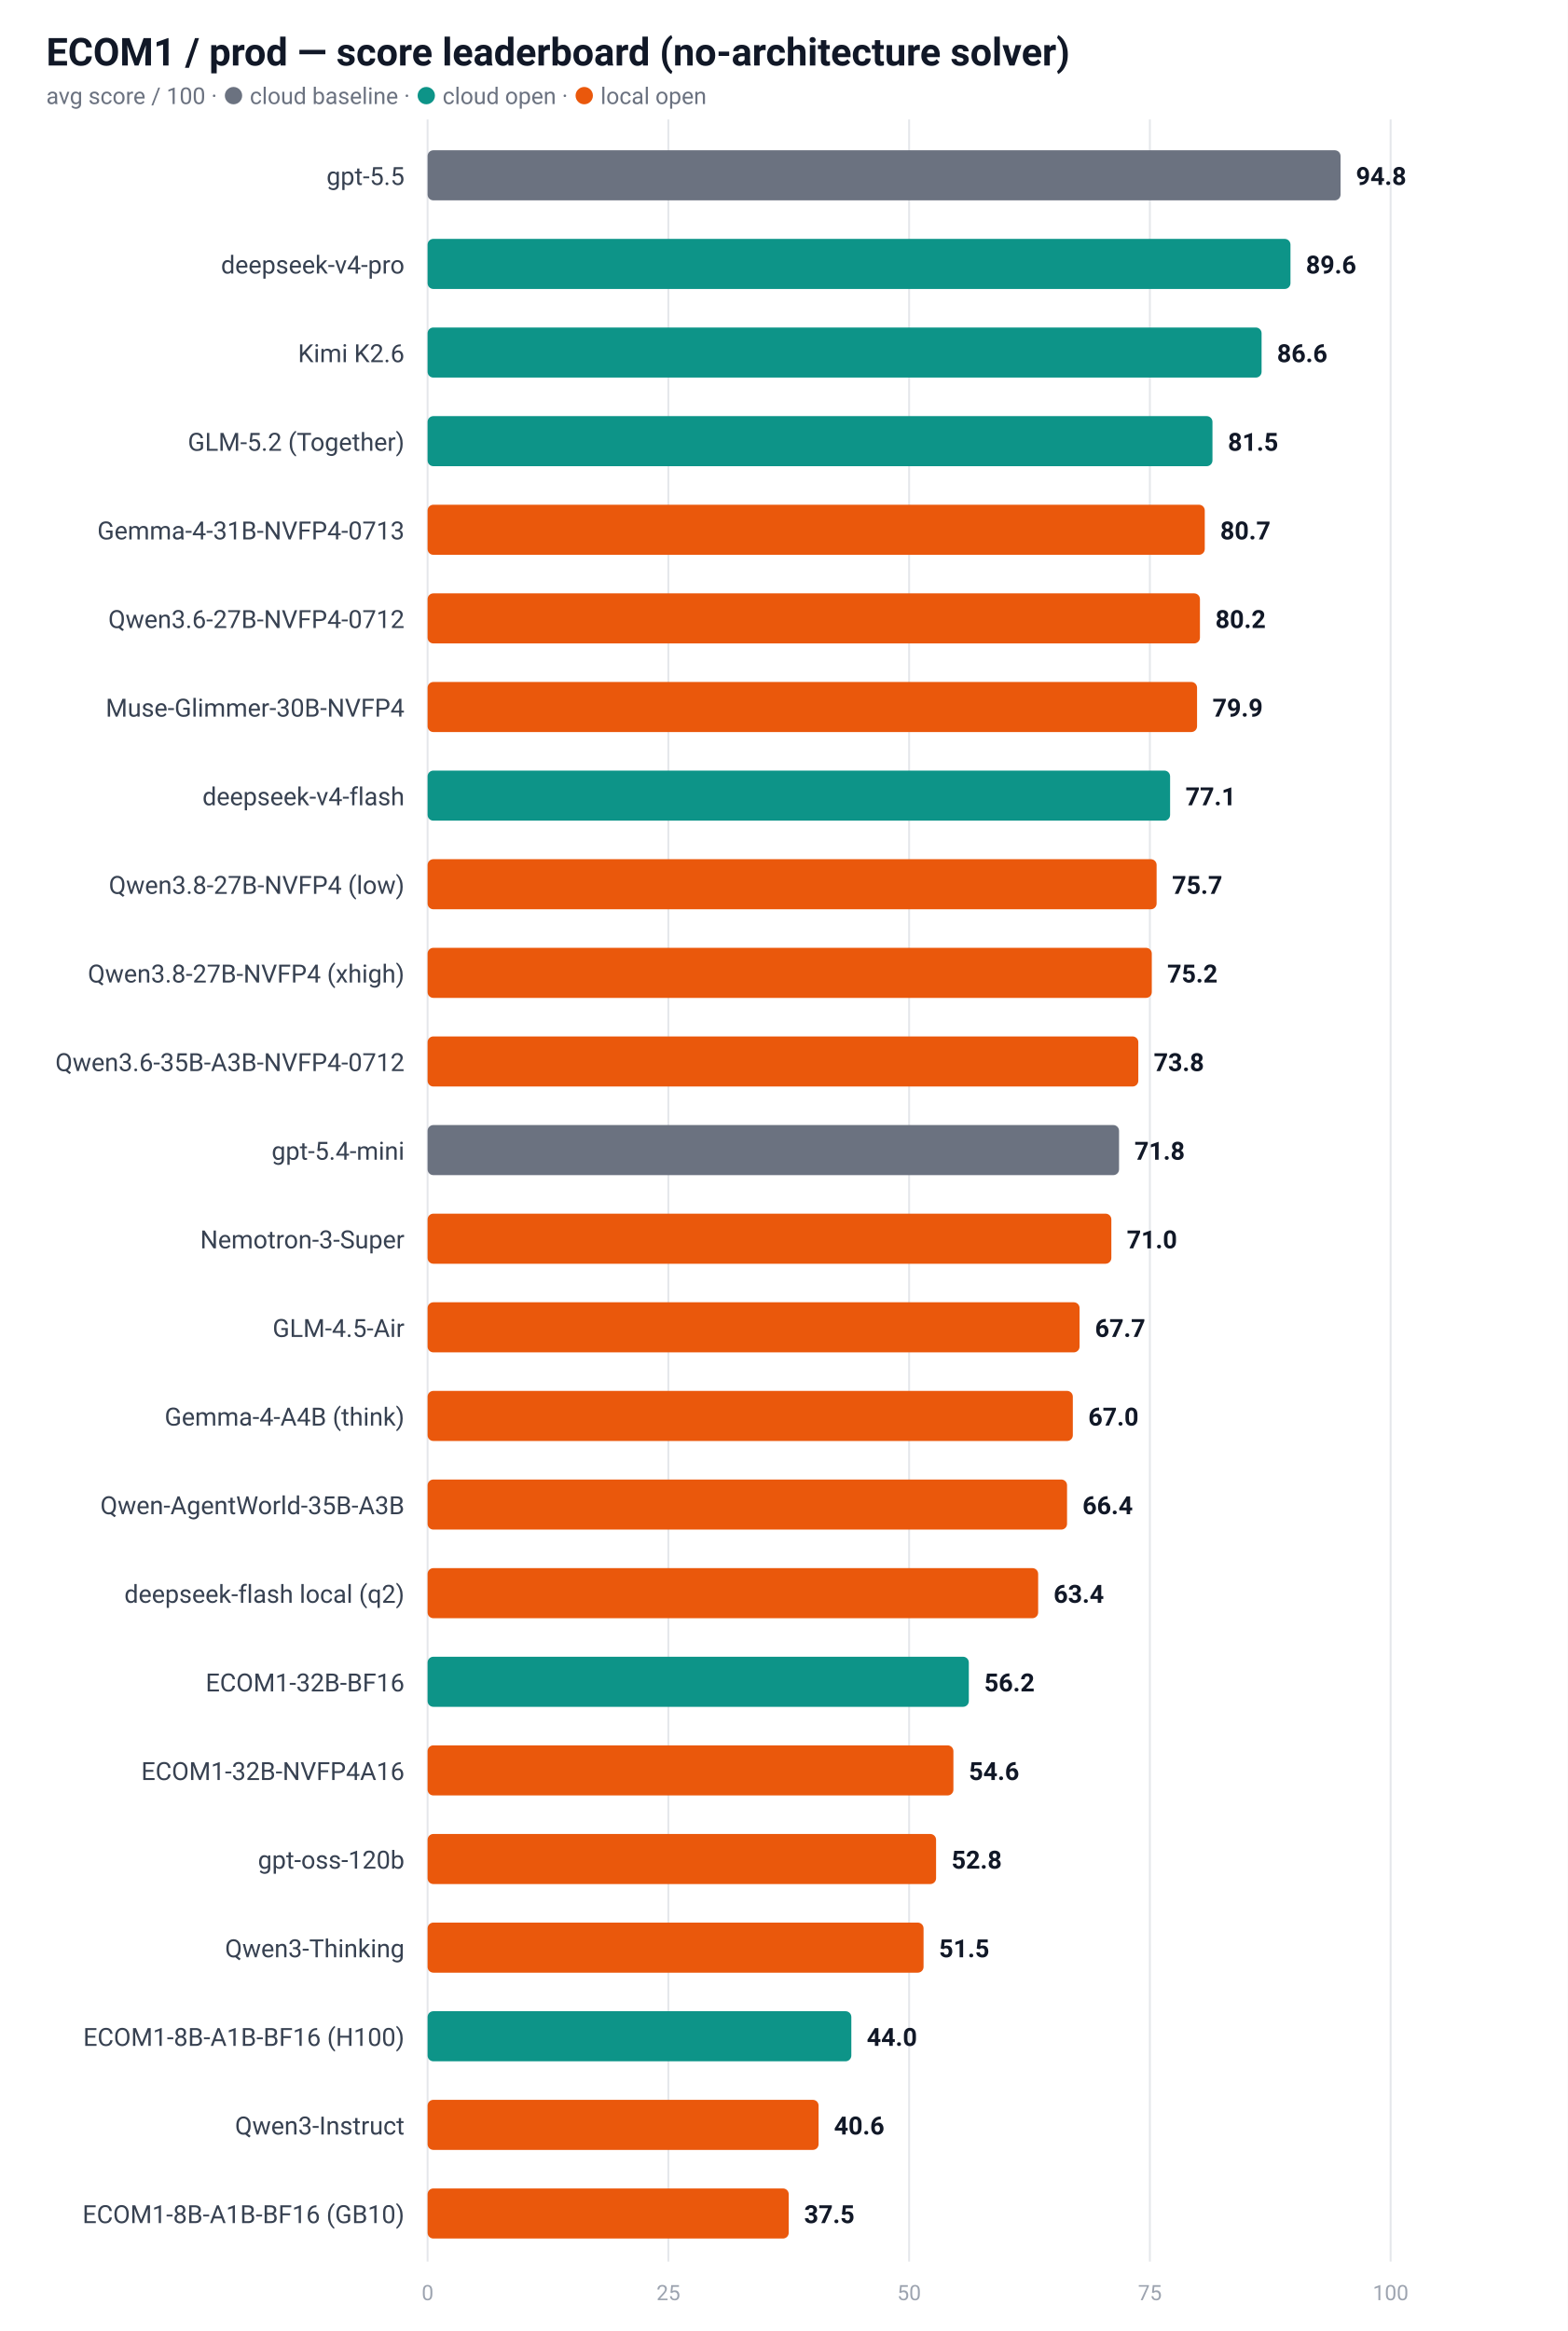
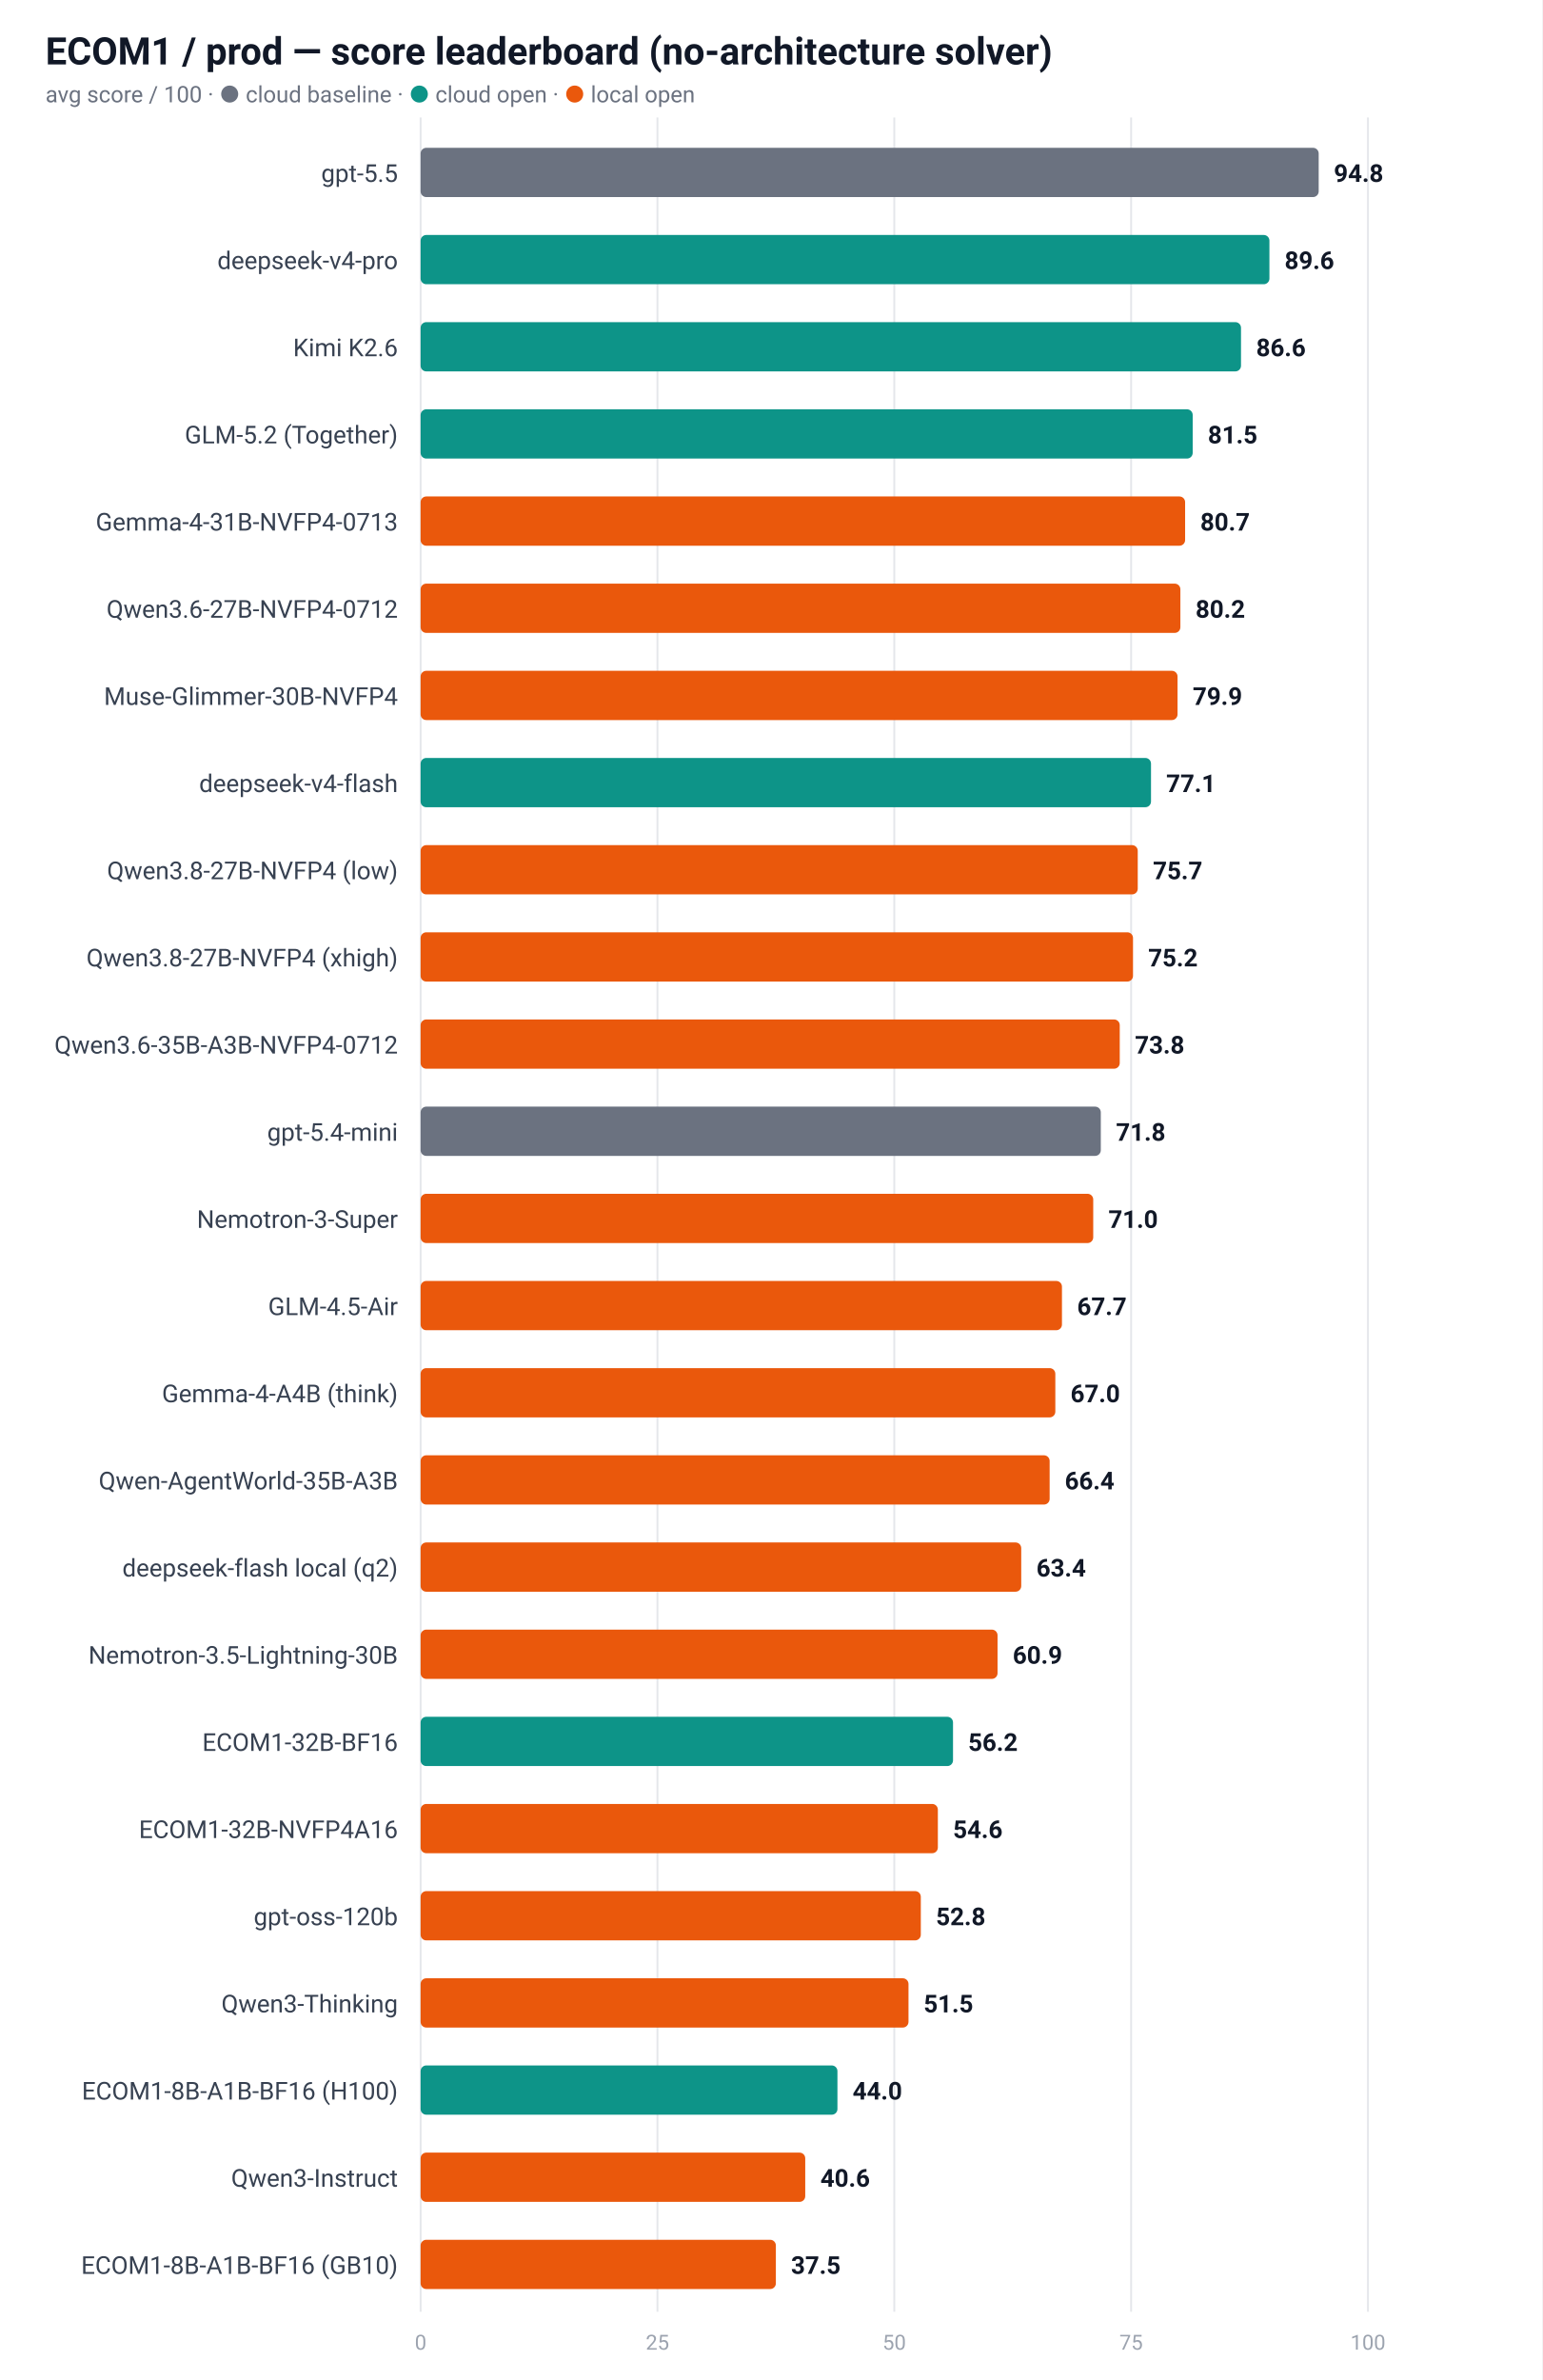
- <svg xmlns="http://www.w3.org/2000/svg" width="814" height="1210" font-family="-apple-system,Segoe UI,Roboto,sans-serif">
-   <rect width="814" height="1210" fill="#ffffff" />
+ <svg xmlns="http://www.w3.org/2000/svg" width="814" height="1256" font-family="-apple-system,Segoe UI,Roboto,sans-serif">
+   <rect width="814" height="1256" fill="#ffffff" />
  <text x="24" y="34" font-size="20" font-weight="700" fill="#111827">ECOM1 / prod — score leaderboard (no-architecture solver)</text>
  <text x="24" y="54" font-size="12" fill="#6b7280">avg score / 100 · <tspan fill="#6b7280">●</tspan> cloud baseline · <tspan fill="#0d9488">●</tspan> cloud open · <tspan fill="#ea580c">●</tspan> local open</text>
-   <line x1="222" y1="62" x2="222" y2="1174" stroke="#e5e7eb" />
-   <text x="222" y="1194" font-size="11" fill="#9ca3af" text-anchor="middle">0</text>
-   <line x1="347" y1="62" x2="347" y2="1174" stroke="#e5e7eb" />
-   <text x="347" y="1194" font-size="11" fill="#9ca3af" text-anchor="middle">25</text>
-   <line x1="472" y1="62" x2="472" y2="1174" stroke="#e5e7eb" />
-   <text x="472" y="1194" font-size="11" fill="#9ca3af" text-anchor="middle">50</text>
-   <line x1="597" y1="62" x2="597" y2="1174" stroke="#e5e7eb" />
-   <text x="597" y="1194" font-size="11" fill="#9ca3af" text-anchor="middle">75</text>
-   <line x1="722" y1="62" x2="722" y2="1174" stroke="#e5e7eb" />
-   <text x="722" y="1194" font-size="11" fill="#9ca3af" text-anchor="middle">100</text>
+   <line x1="222" y1="62" x2="222" y2="1220" stroke="#e5e7eb" />
+   <text x="222" y="1240" font-size="11" fill="#9ca3af" text-anchor="middle">0</text>
+   <line x1="347" y1="62" x2="347" y2="1220" stroke="#e5e7eb" />
+   <text x="347" y="1240" font-size="11" fill="#9ca3af" text-anchor="middle">25</text>
+   <line x1="472" y1="62" x2="472" y2="1220" stroke="#e5e7eb" />
+   <text x="472" y="1240" font-size="11" fill="#9ca3af" text-anchor="middle">50</text>
+   <line x1="597" y1="62" x2="597" y2="1220" stroke="#e5e7eb" />
+   <text x="597" y="1240" font-size="11" fill="#9ca3af" text-anchor="middle">75</text>
+   <line x1="722" y1="62" x2="722" y2="1220" stroke="#e5e7eb" />
+   <text x="722" y="1240" font-size="11" fill="#9ca3af" text-anchor="middle">100</text>
  <text x="210" y="96" font-size="13" fill="#374151" text-anchor="end">gpt-5.5</text>
  <rect x="222" y="78" width="474" height="26" rx="3" fill="#6b7280" />
  <text x="704" y="96" font-size="13" font-weight="700" fill="#111827">94.8</text>
  <text x="210" y="142" font-size="13" fill="#374151" text-anchor="end">deepseek-v4-pro</text>
  <rect x="222" y="124" width="448" height="26" rx="3" fill="#0d9488" />
  <text x="678" y="142" font-size="13" font-weight="700" fill="#111827">89.6</text>
  <text x="210" y="188" font-size="13" fill="#374151" text-anchor="end">Kimi K2.6</text>
  <rect x="222" y="170" width="433" height="26" rx="3" fill="#0d9488" />
  <text x="663" y="188" font-size="13" font-weight="700" fill="#111827">86.6</text>
  <text x="210" y="234" font-size="13" fill="#374151" text-anchor="end">GLM-5.2 (Together)</text>
  <rect x="222" y="216" width="407.5" height="26" rx="3" fill="#0d9488" />
  <text x="637.5" y="234" font-size="13" font-weight="700" fill="#111827">81.5</text>
  <text x="210" y="280" font-size="13" fill="#374151" text-anchor="end">Gemma-4-31B-NVFP4-0713</text>
  <rect x="222" y="262" width="403.5" height="26" rx="3" fill="#ea580c" />
  <text x="633.5" y="280" font-size="13" font-weight="700" fill="#111827">80.7</text>
  <text x="210" y="326" font-size="13" fill="#374151" text-anchor="end">Qwen3.6-27B-NVFP4-0712</text>
  <rect x="222" y="308" width="401" height="26" rx="3" fill="#ea580c" />
  <text x="631" y="326" font-size="13" font-weight="700" fill="#111827">80.2</text>
  <text x="210" y="372" font-size="13" fill="#374151" text-anchor="end">Muse-Glimmer-30B-NVFP4</text>
  <rect x="222" y="354" width="399.5" height="26" rx="3" fill="#ea580c" />
  <text x="629.5" y="372" font-size="13" font-weight="700" fill="#111827">79.9</text>
  <text x="210" y="418" font-size="13" fill="#374151" text-anchor="end">deepseek-v4-flash</text>
  <rect x="222" y="400" width="385.5" height="26" rx="3" fill="#0d9488" />
  <text x="615.5" y="418" font-size="13" font-weight="700" fill="#111827">77.1</text>
  <text x="210" y="464" font-size="13" fill="#374151" text-anchor="end">Qwen3.8-27B-NVFP4 (low)</text>
  <rect x="222" y="446" width="378.5" height="26" rx="3" fill="#ea580c" />
  <text x="608.5" y="464" font-size="13" font-weight="700" fill="#111827">75.7</text>
  <text x="210" y="510" font-size="13" fill="#374151" text-anchor="end">Qwen3.8-27B-NVFP4 (xhigh)</text>
  <rect x="222" y="492" width="376" height="26" rx="3" fill="#ea580c" />
  <text x="606" y="510" font-size="13" font-weight="700" fill="#111827">75.2</text>
  <text x="210" y="556" font-size="13" fill="#374151" text-anchor="end">Qwen3.6-35B-A3B-NVFP4-0712</text>
  <rect x="222" y="538" width="369" height="26" rx="3" fill="#ea580c" />
  <text x="599" y="556" font-size="13" font-weight="700" fill="#111827">73.8</text>
  <text x="210" y="602" font-size="13" fill="#374151" text-anchor="end">gpt-5.4-mini</text>
  <rect x="222" y="584" width="359" height="26" rx="3" fill="#6b7280" />
  <text x="589" y="602" font-size="13" font-weight="700" fill="#111827">71.8</text>
  <text x="210" y="648" font-size="13" fill="#374151" text-anchor="end">Nemotron-3-Super</text>
  <rect x="222" y="630" width="355" height="26" rx="3" fill="#ea580c" />
  <text x="585" y="648" font-size="13" font-weight="700" fill="#111827">71.0</text>
  <text x="210" y="694" font-size="13" fill="#374151" text-anchor="end">GLM-4.5-Air</text>
  <rect x="222" y="676" width="338.5" height="26" rx="3" fill="#ea580c" />
  <text x="568.5" y="694" font-size="13" font-weight="700" fill="#111827">67.7</text>
  <text x="210" y="740" font-size="13" fill="#374151" text-anchor="end">Gemma-4-A4B (think)</text>
  <rect x="222" y="722" width="335" height="26" rx="3" fill="#ea580c" />
  <text x="565" y="740" font-size="13" font-weight="700" fill="#111827">67.0</text>
  <text x="210" y="786" font-size="13" fill="#374151" text-anchor="end">Qwen-AgentWorld-35B-A3B</text>
  <rect x="222" y="768" width="332" height="26" rx="3" fill="#ea580c" />
  <text x="562" y="786" font-size="13" font-weight="700" fill="#111827">66.4</text>
  <text x="210" y="832" font-size="13" fill="#374151" text-anchor="end">deepseek-flash local (q2)</text>
  <rect x="222" y="814" width="317" height="26" rx="3" fill="#ea580c" />
  <text x="547" y="832" font-size="13" font-weight="700" fill="#111827">63.4</text>
-   <text x="210" y="878" font-size="13" fill="#374151" text-anchor="end">ECOM1-32B-BF16</text>
-   <rect x="222" y="860" width="281" height="26" rx="3" fill="#0d9488" />
-   <text x="511" y="878" font-size="13" font-weight="700" fill="#111827">56.2</text>
-   <text x="210" y="924" font-size="13" fill="#374151" text-anchor="end">ECOM1-32B-NVFP4A16</text>
-   <rect x="222" y="906" width="273" height="26" rx="3" fill="#ea580c" />
-   <text x="503" y="924" font-size="13" font-weight="700" fill="#111827">54.6</text>
-   <text x="210" y="970" font-size="13" fill="#374151" text-anchor="end">gpt-oss-120b</text>
-   <rect x="222" y="952" width="264" height="26" rx="3" fill="#ea580c" />
-   <text x="494" y="970" font-size="13" font-weight="700" fill="#111827">52.8</text>
-   <text x="210" y="1016" font-size="13" fill="#374151" text-anchor="end">Qwen3-Thinking</text>
-   <rect x="222" y="998" width="257.5" height="26" rx="3" fill="#ea580c" />
-   <text x="487.5" y="1016" font-size="13" font-weight="700" fill="#111827">51.5</text>
-   <text x="210" y="1062" font-size="13" fill="#374151" text-anchor="end">ECOM1-8B-A1B-BF16 (H100)</text>
-   <rect x="222" y="1044" width="220" height="26" rx="3" fill="#0d9488" />
-   <text x="450" y="1062" font-size="13" font-weight="700" fill="#111827">44.0</text>
-   <text x="210" y="1108" font-size="13" fill="#374151" text-anchor="end">Qwen3-Instruct</text>
-   <rect x="222" y="1090" width="203" height="26" rx="3" fill="#ea580c" />
-   <text x="433" y="1108" font-size="13" font-weight="700" fill="#111827">40.6</text>
-   <text x="210" y="1154" font-size="13" fill="#374151" text-anchor="end">ECOM1-8B-A1B-BF16 (GB10)</text>
-   <rect x="222" y="1136" width="187.5" height="26" rx="3" fill="#ea580c" />
-   <text x="417.5" y="1154" font-size="13" font-weight="700" fill="#111827">37.5</text>
+   <text x="210" y="878" font-size="13" fill="#374151" text-anchor="end">Nemotron-3.5-Lightning-30B</text>
+   <rect x="222" y="860" width="304.5" height="26" rx="3" fill="#ea580c" />
+   <text x="534.5" y="878" font-size="13" font-weight="700" fill="#111827">60.9</text>
+   <text x="210" y="924" font-size="13" fill="#374151" text-anchor="end">ECOM1-32B-BF16</text>
+   <rect x="222" y="906" width="281" height="26" rx="3" fill="#0d9488" />
+   <text x="511" y="924" font-size="13" font-weight="700" fill="#111827">56.2</text>
+   <text x="210" y="970" font-size="13" fill="#374151" text-anchor="end">ECOM1-32B-NVFP4A16</text>
+   <rect x="222" y="952" width="273" height="26" rx="3" fill="#ea580c" />
+   <text x="503" y="970" font-size="13" font-weight="700" fill="#111827">54.6</text>
+   <text x="210" y="1016" font-size="13" fill="#374151" text-anchor="end">gpt-oss-120b</text>
+   <rect x="222" y="998" width="264" height="26" rx="3" fill="#ea580c" />
+   <text x="494" y="1016" font-size="13" font-weight="700" fill="#111827">52.8</text>
+   <text x="210" y="1062" font-size="13" fill="#374151" text-anchor="end">Qwen3-Thinking</text>
+   <rect x="222" y="1044" width="257.5" height="26" rx="3" fill="#ea580c" />
+   <text x="487.5" y="1062" font-size="13" font-weight="700" fill="#111827">51.5</text>
+   <text x="210" y="1108" font-size="13" fill="#374151" text-anchor="end">ECOM1-8B-A1B-BF16 (H100)</text>
+   <rect x="222" y="1090" width="220" height="26" rx="3" fill="#0d9488" />
+   <text x="450" y="1108" font-size="13" font-weight="700" fill="#111827">44.0</text>
+   <text x="210" y="1154" font-size="13" fill="#374151" text-anchor="end">Qwen3-Instruct</text>
+   <rect x="222" y="1136" width="203" height="26" rx="3" fill="#ea580c" />
+   <text x="433" y="1154" font-size="13" font-weight="700" fill="#111827">40.6</text>
+   <text x="210" y="1200" font-size="13" fill="#374151" text-anchor="end">ECOM1-8B-A1B-BF16 (GB10)</text>
+   <rect x="222" y="1182" width="187.5" height="26" rx="3" fill="#ea580c" />
+   <text x="417.5" y="1200" font-size="13" font-weight="700" fill="#111827">37.5</text>
</svg>
